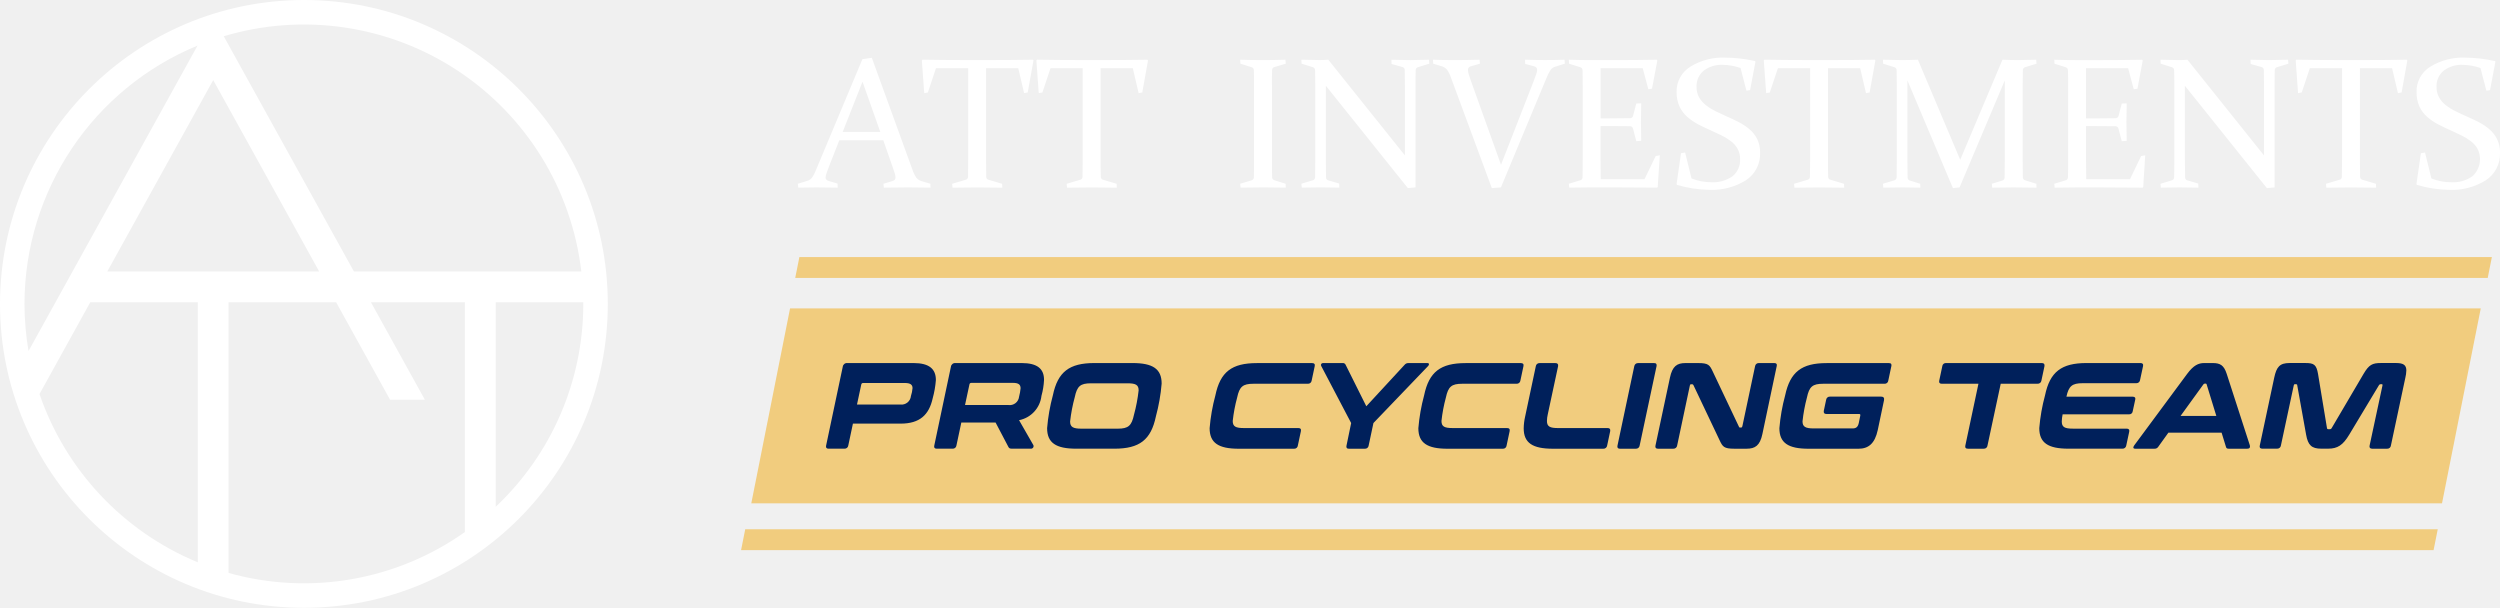
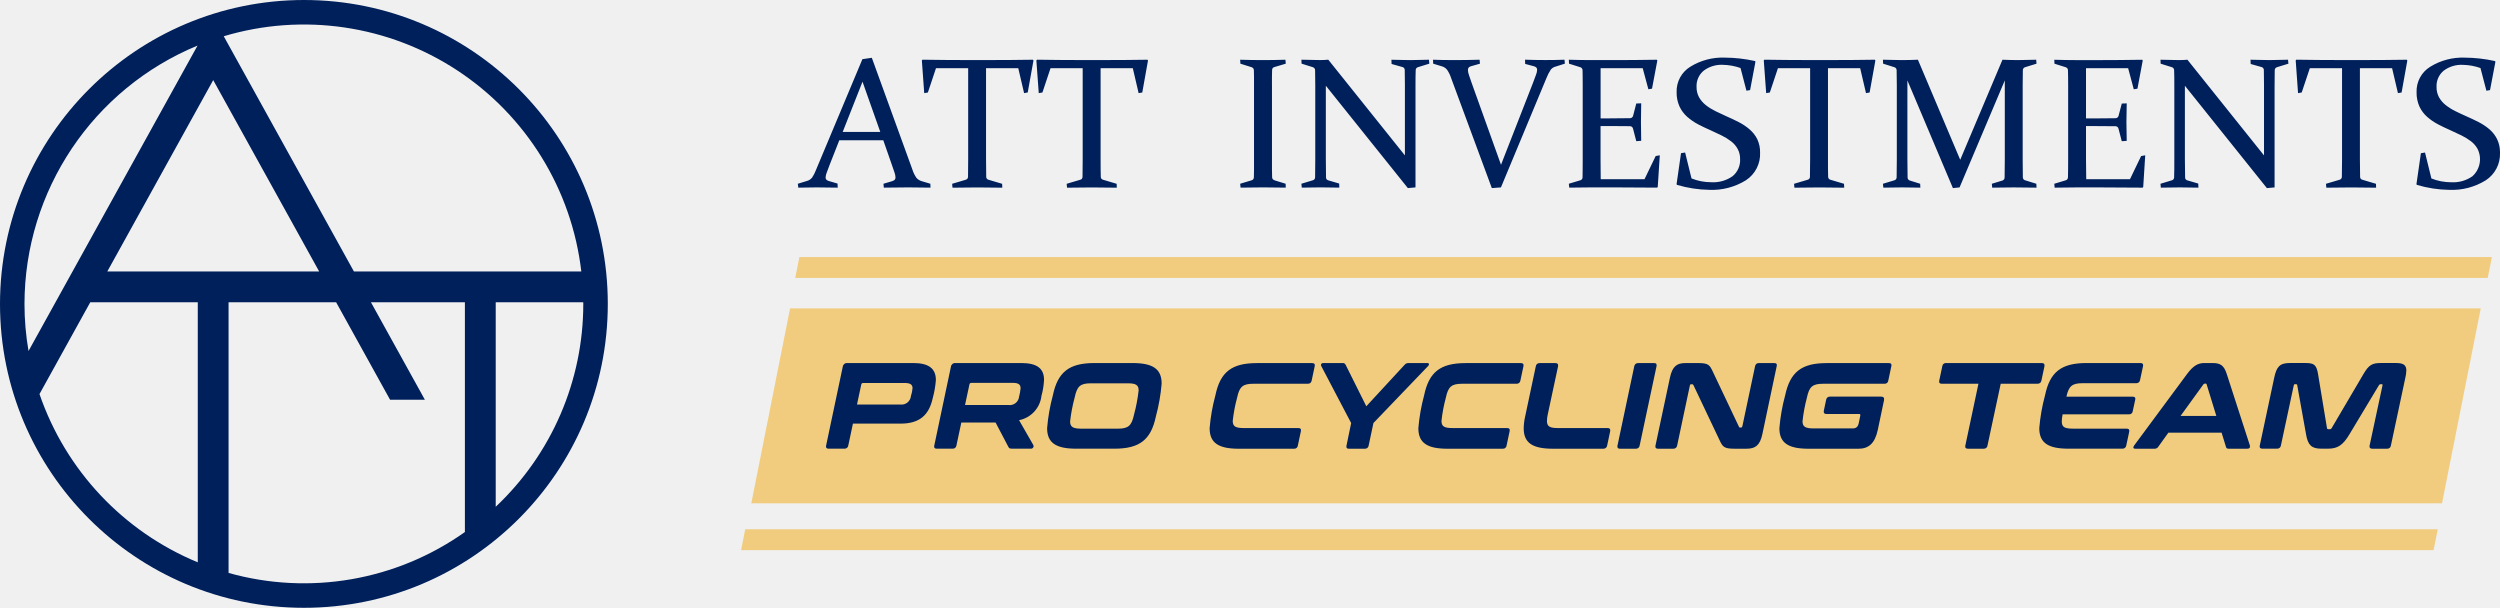
<svg xmlns="http://www.w3.org/2000/svg" width="329.057" height="80" viewBox="0 0 329.057 80">
  <g id="Logo" transform="translate(-82.186 -238.709)">
-     <path id="Path_1" data-name="Path 1" d="M93.376,296.666l6.682-12.08h14.152v34.229A36.95,36.95,0,0,1,93.376,296.666Zm50.727.75-7.1-12.829h12.365v30.241a36.652,36.652,0,0,1-31.106,5.383V284.586h14.159l7.1,12.829Zm9.323-12.829h11.519c0,.072.007.144.007.215a36.67,36.67,0,0,1-11.526,26.7Zm-37.184-29.245,13.947,25.191H102.3ZM91.4,284.8a36.827,36.827,0,0,1,22.778-34L91.933,291A36.705,36.705,0,0,1,91.4,284.8Zm26.228-35.229a36.765,36.765,0,0,1,47.064,30.96H134.761ZM88.178,284.8a40,40,0,1,0,40-40A40.042,40.042,0,0,0,88.178,284.8Z" transform="translate(-5.992 -6.091)" fill="#fff" fill-rule="evenodd" />
-     <path id="Path_2" data-name="Path 2" d="M239.109,270.788a1.454,1.454,0,0,1-.7-.437,4.169,4.169,0,0,1-.544-1.121l-5.33-14.684-1.239.181L225.16,269.37a4.7,4.7,0,0,1-.481.934,1.247,1.247,0,0,1-.672.449l-1.21.372.06.513c.885-.023,1.692-.033,2.4-.033s1.654.01,2.79.033l-.026-.538-1.111-.325a.809.809,0,0,1-.345-.172.387.387,0,0,1-.115-.306,1.9,1.9,0,0,1,.144-.625c.1-.267.226-.621.4-1.066l1.261-3.208h5.788l1.124,3.217c.153.433.274.777.357,1.041a2.1,2.1,0,0,1,.126.624.451.451,0,0,1-.1.322.873.873,0,0,1-.344.185l-1.14.337.048.513c1.24-.023,2.319-.033,3.23-.033.892,0,1.87.01,2.914.033l-.018-.513ZM228.7,264.305l2.609-6.612,2.339,6.612Zm25.039-9.508.073.1-.758,4.214-.477.083-.768-3.281h-4.239V267.9c0,.942.009,1.72.022,2.328a.383.383,0,0,0,.315.374l1.778.528.026.513q-1.864-.034-3.291-.033-1.476,0-3.268.033l-.044-.513,1.775-.528a.393.393,0,0,0,.315-.374c.016-.608.019-1.385.019-2.328V255.913h-4.237l-1.067,3.2-.481.083-.312-4.3.086-.1q2.953.047,5.654.048h3.2C249.855,254.845,251.751,254.829,253.738,254.8Zm31.464,3.341v9.778c0,.484,0,.918,0,1.313s.012.748.02,1.067c.009.2.15.335.417.407l1.36.42.019.513c-1.032-.023-2.02-.033-2.972-.033-.968,0-1.959.01-2.978.033l-.051-.513,1.481-.445a.4.4,0,0,0,.322-.376c.005-.315.013-.678.019-1.07s0-.832,0-1.316v-9.73c0-.411,0-.778,0-1.108s-.013-.625-.019-.889a.411.411,0,0,0-.287-.4l-1.488-.468-.029-.52c1.039.031,2.029.048,2.982.048s1.949-.016,2.975-.048l.044.52-1.484.442a.382.382,0,0,0-.313.373c-.007.284-.016.586-.02.917S285.2,257.741,285.2,258.139Zm20.665-3.341.048.52-1.509.468a.4.4,0,0,0-.286.4c-.023.529-.026,1.194-.026,2v13.418l-1.006.093-10.795-13.473v9.692c0,.946.012,1.733.023,2.354a.381.381,0,0,0,.3.408l1.431.42.022.538c-1-.023-1.822-.033-2.459-.033s-1.452.01-2.485.033l-.051-.513,1.477-.445a.406.406,0,0,0,.328-.376c.01-.64.022-1.44.022-2.386v-9.73c0-.8-.012-1.469-.022-2a.416.416,0,0,0-.293-.4l-1.487-.468-.026-.52c1.032.031,1.847.048,2.453.048q.535,0,1.089-.048L302.7,267.392v-9.253c0-.78-.009-1.446-.022-2.006a.39.39,0,0,0-.313-.373l-1.42-.4-.019-.557c1.023.031,1.853.048,2.485.048S304.871,254.829,305.867,254.8Zm17.841,0,.044.52-1.211.385a1.167,1.167,0,0,0-.64.4,6.041,6.041,0,0,0-.573,1.118l-5.988,14.384-1.2.093-5.355-14.477a4.239,4.239,0,0,0-.535-1.1,1.371,1.371,0,0,0-.736-.466l-1.092-.334-.026-.52c.8.031,1.72.048,2.784.048q1.619,0,3.35-.048l.048.52-1.134.325a.646.646,0,0,0-.341.176.445.445,0,0,0-.108.328,2.135,2.135,0,0,0,.127.644c.083.264.2.608.354,1.035l3.873,10.8,4.214-10.791c.168-.441.3-.8.395-1.064a1.943,1.943,0,0,0,.147-.64.4.4,0,0,0-.115-.315.774.774,0,0,0-.341-.166l-1.118-.3-.022-.557c.866.031,1.752.048,2.643.048S322.89,254.829,323.708,254.8Zm12,12.68.541-.1-.271,4.176-.08.083q-3.1-.034-5.736-.033h-2.857c-.965,0-1.959.01-2.974.033l-.055-.513,1.481-.445a.4.4,0,0,0,.325-.376c.007-.315.013-.678.013-1.07s.007-.832.007-1.316v-9.73c0-.411,0-.778-.007-1.108s-.005-.625-.013-.889a.413.413,0,0,0-.289-.4l-1.491-.468-.026-.52q1.553.047,2.978.048h2.925q2.685,0,5.673-.048l.073.1-.7,3.707-.48.08L334,255.913h-5.542v6.607h1.089c.832,0,1.761-.01,2.787-.026a.412.412,0,0,0,.4-.309l.42-1.622.65-.025c-.026,1.118-.035,1.946-.035,2.485,0,.523.009,1.335.035,2.449l-.65.048-.427-1.647a.411.411,0,0,0-.373-.325q-1.557-.02-2.826-.02h-1.076V267.9c0,.885.005,1.768.022,2.627h5.762Zm13.368-2.223a3.943,3.943,0,0,1,.373,1.761,4.127,4.127,0,0,1-1.867,3.653,8.447,8.447,0,0,1-4.826,1.258,15.8,15.8,0,0,1-4.234-.65l-.066-.092.586-4.083.541-.087.841,3.411a6.963,6.963,0,0,0,2.605.5,4.416,4.416,0,0,0,2.79-.786,2.717,2.717,0,0,0,1-2.258,2.679,2.679,0,0,0-.328-1.351,3.142,3.142,0,0,0-.87-1,7.118,7.118,0,0,0-1.242-.764c-.458-.225-.945-.452-1.442-.679-.555-.242-1.1-.5-1.631-.777a7.65,7.65,0,0,1-1.433-.981,4.19,4.19,0,0,1-1.026-1.363,4.447,4.447,0,0,1-.385-1.895,3.79,3.79,0,0,1,1.822-3.361,8.044,8.044,0,0,1,4.5-1.188,18.8,18.8,0,0,1,3.975.446l.083.082-.708,3.747-.481.08-.777-2.985a7.366,7.366,0,0,0-2.319-.421,3.869,3.869,0,0,0-2.526.768,2.611,2.611,0,0,0-.945,2.134,2.773,2.773,0,0,0,.331,1.374,3.534,3.534,0,0,0,.889,1.028,7.191,7.191,0,0,0,1.268.793c.472.229.962.465,1.462.685.552.239,1.09.494,1.609.761a7.151,7.151,0,0,1,1.41.943A4.176,4.176,0,0,1,349.079,265.255ZM364.552,254.8l.073.1-.757,4.214-.477.083-.768-3.281h-4.237V267.9c0,.942,0,1.72.023,2.328a.383.383,0,0,0,.312.374l1.775.528.029.513q-1.864-.034-3.29-.033-1.477,0-3.265.033l-.048-.513,1.778-.528a.384.384,0,0,0,.312-.374c.009-.608.025-1.385.025-2.328V255.913H351.8l-1.067,3.2-.481.083-.315-4.3.086-.1q2.952.047,5.654.048h3.2Q361.566,254.845,364.552,254.8Zm19.462,3.389v9.73c0,.946.006,1.746.022,2.386a.406.406,0,0,0,.339.376l1.436.445.026.513c-1.054-.023-2.068-.033-3.033-.033q-1.418,0-2.8.033l-.051-.513,1.382-.42a.412.412,0,0,0,.3-.424c.012-.63.025-1.417.025-2.364V257.524l-5.953,14.081-.876.093-5.991-14.174v10.393q0,1.419.025,2.364a.408.408,0,0,0,.309.424l1.345.42.028.513q-1.432-.034-2.393-.033-.935,0-2.481.033l-.051-.513,1.475-.445a.4.4,0,0,0,.325-.376c.016-.64.025-1.44.025-2.386v-9.73q0-1.205-.025-2a.407.407,0,0,0-.29-.4l-1.488-.468-.023-.52c1.033.031,1.851.048,2.45.048.687,0,1.4-.016,2.153-.048l5.568,13.171,5.562-13.171q1.132.047,2.045.048.888,0,2.393-.048l.044.52-1.513.468a.408.408,0,0,0-.287.4Q384.012,256.983,384.014,258.187Zm15.588,9.291.541-.1-.264,4.176-.083.083q-3.11-.034-5.737-.033H391.2c-.968,0-1.965.01-2.978.033l-.048-.513,1.475-.445a.4.4,0,0,0,.324-.376c0-.315.013-.678.02-1.07s.006-.832.006-1.316v-9.73c0-.411,0-.778-.006-1.108s-.016-.625-.02-.889a.405.405,0,0,0-.286-.4l-1.487-.468-.027-.52c1.033.031,2.027.048,2.976.048h2.918q2.689,0,5.679-.048l.069.1-.694,3.707-.484.08-.742-2.772h-5.546v6.607h1.092c.835,0,1.761-.01,2.786-.026a.41.41,0,0,0,.406-.309l.424-1.622.65-.025q-.039,1.677-.039,2.485c0,.523.013,1.335.039,2.449l-.65.048-.431-1.647a.41.41,0,0,0-.372-.325q-1.562-.02-2.822-.02h-1.083V267.9c0,.885.009,1.768.029,2.627h5.759ZM418.94,254.8l.051.52-1.516.468a.409.409,0,0,0-.286.4q-.02.793-.019,2v13.418l-1.013.093-10.793-13.473v9.692c0,.946.01,1.733.029,2.354a.378.378,0,0,0,.3.408l1.431.42.022.538c-1-.023-1.821-.033-2.463-.033q-.935,0-2.487.033l-.044-.513,1.474-.445a.4.4,0,0,0,.321-.376c.023-.64.026-1.44.026-2.386v-9.73c0-.8,0-1.469-.026-2a.4.4,0,0,0-.286-.4l-1.488-.468-.022-.52c1.029.031,1.846.048,2.446.048.364,0,.727-.016,1.1-.048l10.081,12.594v-9.253c0-.78-.012-1.446-.022-2.006a.4.4,0,0,0-.313-.373l-1.417-.4L414,254.8c1.02.031,1.851.048,2.481.048S417.94,254.829,418.94,254.8Zm15.63,0,.073.1-.755,4.214-.48.083-.771-3.281H428.4V267.9c0,.942.007,1.72.026,2.328a.38.38,0,0,0,.312.374l1.777.528.019.513c-1.24-.023-2.338-.033-3.284-.033-.987,0-2.073.01-3.268.033l-.048-.513,1.777-.528a.383.383,0,0,0,.313-.374c.016-.608.026-1.385.026-2.328V255.913h-4.24l-1.07,3.2-.481.083-.309-4.3.083-.1q2.957.047,5.656.048h3.2Q431.579,254.845,434.57,254.8Zm12.27,12.155v.133a4.118,4.118,0,0,1-1.874,3.583,8.427,8.427,0,0,1-4.825,1.258,15.794,15.794,0,0,1-4.23-.65l-.07-.092.587-4.083.544-.087.838,3.411a6.981,6.981,0,0,0,2.608.5,4.408,4.408,0,0,0,2.788-.786,3.017,3.017,0,0,0,.678-3.609,3.228,3.228,0,0,0-.866-1,7.4,7.4,0,0,0-1.243-.764q-.7-.338-1.443-.679c-.557-.242-1.1-.5-1.627-.777a7.334,7.334,0,0,1-1.439-.981,4.2,4.2,0,0,1-1.029-1.363,4.448,4.448,0,0,1-.379-1.895,3.781,3.781,0,0,1,1.818-3.361,8.062,8.062,0,0,1,4.507-1.188,18.858,18.858,0,0,1,3.975.446l.082.082-.713,3.747-.477.08-.781-2.985a7.354,7.354,0,0,0-2.318-.421,3.868,3.868,0,0,0-2.523.768,2.6,2.6,0,0,0-.94,2.134,2.74,2.74,0,0,0,.328,1.374,3.4,3.4,0,0,0,.886,1.028,7.078,7.078,0,0,0,1.268.793c.471.229.958.465,1.467.685.552.239,1.08.494,1.606.761a7.438,7.438,0,0,1,1.41.943,4.087,4.087,0,0,1,1.006,1.3A3.9,3.9,0,0,1,446.84,266.953ZM268.817,254.8l.069.1-.754,4.214-.481.083-.764-3.281h-4.24V267.9c0,.942.006,1.72.026,2.328a.378.378,0,0,0,.311.374l1.774.528.023.513c-1.239-.023-2.338-.033-3.287-.033q-1.481,0-3.265.033l-.048-.513,1.778-.528a.373.373,0,0,0,.308-.374c.016-.608.022-1.385.022-2.328V255.913h-4.232l-1.067,3.2-.484.083-.313-4.3.087-.1c1.968.031,3.851.048,5.657.048h3.2Q265.828,254.845,268.817,254.8Z" transform="translate(-35.597 -8.23)" fill="#fff" fill-rule="evenodd" />
+     <path id="Path_1" data-name="Path 1" d="M93.376,296.666l6.682-12.08h14.152v34.229A36.95,36.95,0,0,1,93.376,296.666Zm50.727.75-7.1-12.829h12.365v30.241a36.652,36.652,0,0,1-31.106,5.383V284.586h14.159l7.1,12.829Zm9.323-12.829h11.519c0,.072.007.144.007.215a36.67,36.67,0,0,1-11.526,26.7Zm-37.184-29.245,13.947,25.191H102.3ZM91.4,284.8a36.827,36.827,0,0,1,22.778-34L91.933,291A36.705,36.705,0,0,1,91.4,284.8Zm26.228-35.229a36.765,36.765,0,0,1,47.064,30.96H134.761ZM88.178,284.8a40,40,0,1,0,40-40A40.042,40.042,0,0,0,88.178,284.8Z" transform="translate(-5.992 -6.091)" fill="#00205b" fill-rule="evenodd" />
+     <path id="Path_2" data-name="Path 2" d="M239.109,270.788a1.454,1.454,0,0,1-.7-.437,4.169,4.169,0,0,1-.544-1.121l-5.33-14.684-1.239.181L225.16,269.37a4.7,4.7,0,0,1-.481.934,1.247,1.247,0,0,1-.672.449l-1.21.372.06.513c.885-.023,1.692-.033,2.4-.033s1.654.01,2.79.033l-.026-.538-1.111-.325a.809.809,0,0,1-.345-.172.387.387,0,0,1-.115-.306,1.9,1.9,0,0,1,.144-.625c.1-.267.226-.621.4-1.066l1.261-3.208h5.788l1.124,3.217c.153.433.274.777.357,1.041a2.1,2.1,0,0,1,.126.624.451.451,0,0,1-.1.322.873.873,0,0,1-.344.185l-1.14.337.048.513c1.24-.023,2.319-.033,3.23-.033.892,0,1.87.01,2.914.033l-.018-.513ZM228.7,264.305l2.609-6.612,2.339,6.612Zm25.039-9.508.073.1-.758,4.214-.477.083-.768-3.281h-4.239V267.9c0,.942.009,1.72.022,2.328a.383.383,0,0,0,.315.374l1.778.528.026.513q-1.864-.034-3.291-.033-1.476,0-3.268.033l-.044-.513,1.775-.528a.393.393,0,0,0,.315-.374c.016-.608.019-1.385.019-2.328V255.913h-4.237l-1.067,3.2-.481.083-.312-4.3.086-.1q2.953.047,5.654.048h3.2C249.855,254.845,251.751,254.829,253.738,254.8Zm31.464,3.341v9.778c0,.484,0,.918,0,1.313s.012.748.02,1.067c.009.2.15.335.417.407l1.36.42.019.513c-1.032-.023-2.02-.033-2.972-.033-.968,0-1.959.01-2.978.033l-.051-.513,1.481-.445a.4.4,0,0,0,.322-.376c.005-.315.013-.678.019-1.07s0-.832,0-1.316v-9.73c0-.411,0-.778,0-1.108s-.013-.625-.019-.889a.411.411,0,0,0-.287-.4l-1.488-.468-.029-.52c1.039.031,2.029.048,2.982.048s1.949-.016,2.975-.048l.044.52-1.484.442a.382.382,0,0,0-.313.373c-.007.284-.016.586-.02.917S285.2,257.741,285.2,258.139Zm20.665-3.341.048.52-1.509.468a.4.4,0,0,0-.286.4c-.023.529-.026,1.194-.026,2v13.418l-1.006.093-10.795-13.473v9.692c0,.946.012,1.733.023,2.354a.381.381,0,0,0,.3.408l1.431.42.022.538c-1-.023-1.822-.033-2.459-.033s-1.452.01-2.485.033l-.051-.513,1.477-.445a.406.406,0,0,0,.328-.376c.01-.64.022-1.44.022-2.386v-9.73c0-.8-.012-1.469-.022-2a.416.416,0,0,0-.293-.4l-1.487-.468-.026-.52c1.032.031,1.847.048,2.453.048q.535,0,1.089-.048L302.7,267.392v-9.253c0-.78-.009-1.446-.022-2.006a.39.39,0,0,0-.313-.373l-1.42-.4-.019-.557c1.023.031,1.853.048,2.485.048S304.871,254.829,305.867,254.8Zm17.841,0,.044.52-1.211.385a1.167,1.167,0,0,0-.64.4,6.041,6.041,0,0,0-.573,1.118l-5.988,14.384-1.2.093-5.355-14.477a4.239,4.239,0,0,0-.535-1.1,1.371,1.371,0,0,0-.736-.466l-1.092-.334-.026-.52c.8.031,1.72.048,2.784.048q1.619,0,3.35-.048l.048.52-1.134.325a.646.646,0,0,0-.341.176.445.445,0,0,0-.108.328,2.135,2.135,0,0,0,.127.644c.083.264.2.608.354,1.035l3.873,10.8,4.214-10.791c.168-.441.3-.8.395-1.064a1.943,1.943,0,0,0,.147-.64.4.4,0,0,0-.115-.315.774.774,0,0,0-.341-.166l-1.118-.3-.022-.557c.866.031,1.752.048,2.643.048S322.89,254.829,323.708,254.8Zm12,12.68.541-.1-.271,4.176-.08.083q-3.1-.034-5.736-.033h-2.857c-.965,0-1.959.01-2.974.033l-.055-.513,1.481-.445a.4.4,0,0,0,.325-.376c.007-.315.013-.678.013-1.07s.007-.832.007-1.316v-9.73c0-.411,0-.778-.007-1.108s-.005-.625-.013-.889a.413.413,0,0,0-.289-.4l-1.491-.468-.026-.52q1.553.047,2.978.048h2.925q2.685,0,5.673-.048l.073.1-.7,3.707-.48.08L334,255.913h-5.542v6.607h1.089c.832,0,1.761-.01,2.787-.026a.412.412,0,0,0,.4-.309l.42-1.622.65-.025c-.026,1.118-.035,1.946-.035,2.485,0,.523.009,1.335.035,2.449l-.65.048-.427-1.647a.411.411,0,0,0-.373-.325q-1.557-.02-2.826-.02h-1.076V267.9c0,.885.005,1.768.022,2.627h5.762Zm13.368-2.223a3.943,3.943,0,0,1,.373,1.761,4.127,4.127,0,0,1-1.867,3.653,8.447,8.447,0,0,1-4.826,1.258,15.8,15.8,0,0,1-4.234-.65l-.066-.092.586-4.083.541-.087.841,3.411a6.963,6.963,0,0,0,2.605.5,4.416,4.416,0,0,0,2.79-.786,2.717,2.717,0,0,0,1-2.258,2.679,2.679,0,0,0-.328-1.351,3.142,3.142,0,0,0-.87-1,7.118,7.118,0,0,0-1.242-.764c-.458-.225-.945-.452-1.442-.679-.555-.242-1.1-.5-1.631-.777a7.65,7.65,0,0,1-1.433-.981,4.19,4.19,0,0,1-1.026-1.363,4.447,4.447,0,0,1-.385-1.895,3.79,3.79,0,0,1,1.822-3.361,8.044,8.044,0,0,1,4.5-1.188,18.8,18.8,0,0,1,3.975.446l.083.082-.708,3.747-.481.08-.777-2.985a7.366,7.366,0,0,0-2.319-.421,3.869,3.869,0,0,0-2.526.768,2.611,2.611,0,0,0-.945,2.134,2.773,2.773,0,0,0,.331,1.374,3.534,3.534,0,0,0,.889,1.028,7.191,7.191,0,0,0,1.268.793c.472.229.962.465,1.462.685.552.239,1.09.494,1.609.761a7.151,7.151,0,0,1,1.41.943A4.176,4.176,0,0,1,349.079,265.255ZM364.552,254.8l.073.1-.757,4.214-.477.083-.768-3.281h-4.237V267.9c0,.942,0,1.72.023,2.328a.383.383,0,0,0,.312.374l1.775.528.029.513q-1.864-.034-3.29-.033-1.477,0-3.265.033l-.048-.513,1.778-.528a.384.384,0,0,0,.312-.374c.009-.608.025-1.385.025-2.328V255.913H351.8l-1.067,3.2-.481.083-.315-4.3.086-.1q2.952.047,5.654.048h3.2Q361.566,254.845,364.552,254.8Zm19.462,3.389v9.73c0,.946.006,1.746.022,2.386a.406.406,0,0,0,.339.376l1.436.445.026.513c-1.054-.023-2.068-.033-3.033-.033q-1.418,0-2.8.033l-.051-.513,1.382-.42a.412.412,0,0,0,.3-.424c.012-.63.025-1.417.025-2.364V257.524l-5.953,14.081-.876.093-5.991-14.174v10.393q0,1.419.025,2.364a.408.408,0,0,0,.309.424l1.345.42.028.513q-1.432-.034-2.393-.033-.935,0-2.481.033l-.051-.513,1.475-.445a.4.4,0,0,0,.325-.376c.016-.64.025-1.44.025-2.386v-9.73q0-1.205-.025-2a.407.407,0,0,0-.29-.4l-1.488-.468-.023-.52c1.033.031,1.851.048,2.45.048.687,0,1.4-.016,2.153-.048l5.568,13.171,5.562-13.171q1.132.047,2.045.048.888,0,2.393-.048l.044.52-1.513.468a.408.408,0,0,0-.287.4Q384.012,256.983,384.014,258.187Zm15.588,9.291.541-.1-.264,4.176-.083.083q-3.11-.034-5.737-.033H391.2c-.968,0-1.965.01-2.978.033l-.048-.513,1.475-.445a.4.4,0,0,0,.324-.376c0-.315.013-.678.02-1.07s.006-.832.006-1.316v-9.73c0-.411,0-.778-.006-1.108s-.016-.625-.02-.889a.405.405,0,0,0-.286-.4l-1.487-.468-.027-.52c1.033.031,2.027.048,2.976.048h2.918q2.689,0,5.679-.048l.069.1-.694,3.707-.484.08-.742-2.772h-5.546v6.607h1.092c.835,0,1.761-.01,2.786-.026a.41.41,0,0,0,.406-.309l.424-1.622.65-.025q-.039,1.677-.039,2.485c0,.523.013,1.335.039,2.449l-.65.048-.431-1.647a.41.41,0,0,0-.372-.325q-1.562-.02-2.822-.02h-1.083V267.9c0,.885.009,1.768.029,2.627h5.759ZM418.94,254.8l.051.52-1.516.468a.409.409,0,0,0-.286.4q-.02.793-.019,2v13.418l-1.013.093-10.793-13.473v9.692c0,.946.01,1.733.029,2.354a.378.378,0,0,0,.3.408l1.431.42.022.538c-1-.023-1.821-.033-2.463-.033q-.935,0-2.487.033l-.044-.513,1.474-.445a.4.4,0,0,0,.321-.376c.023-.64.026-1.44.026-2.386v-9.73c0-.8,0-1.469-.026-2a.4.4,0,0,0-.286-.4l-1.488-.468-.022-.52c1.029.031,1.846.048,2.446.048.364,0,.727-.016,1.1-.048l10.081,12.594v-9.253c0-.78-.012-1.446-.022-2.006a.4.4,0,0,0-.313-.373l-1.417-.4L414,254.8c1.02.031,1.851.048,2.481.048S417.94,254.829,418.94,254.8Zm15.63,0,.073.1-.755,4.214-.48.083-.771-3.281H428.4V267.9c0,.942.007,1.72.026,2.328a.38.38,0,0,0,.312.374l1.777.528.019.513c-1.24-.023-2.338-.033-3.284-.033-.987,0-2.073.01-3.268.033l-.048-.513,1.777-.528a.383.383,0,0,0,.313-.374c.016-.608.026-1.385.026-2.328V255.913h-4.24l-1.07,3.2-.481.083-.309-4.3.083-.1q2.957.047,5.656.048h3.2Q431.579,254.845,434.57,254.8Zm12.27,12.155v.133a4.118,4.118,0,0,1-1.874,3.583,8.427,8.427,0,0,1-4.825,1.258,15.794,15.794,0,0,1-4.23-.65l-.07-.092.587-4.083.544-.087.838,3.411a6.981,6.981,0,0,0,2.608.5,4.408,4.408,0,0,0,2.788-.786,3.017,3.017,0,0,0,.678-3.609,3.228,3.228,0,0,0-.866-1,7.4,7.4,0,0,0-1.243-.764q-.7-.338-1.443-.679c-.557-.242-1.1-.5-1.627-.777a7.334,7.334,0,0,1-1.439-.981,4.2,4.2,0,0,1-1.029-1.363,4.448,4.448,0,0,1-.379-1.895,3.781,3.781,0,0,1,1.818-3.361,8.062,8.062,0,0,1,4.507-1.188,18.858,18.858,0,0,1,3.975.446l.082.082-.713,3.747-.477.08-.781-2.985a7.354,7.354,0,0,0-2.318-.421,3.868,3.868,0,0,0-2.523.768,2.6,2.6,0,0,0-.94,2.134,2.74,2.74,0,0,0,.328,1.374,3.4,3.4,0,0,0,.886,1.028,7.078,7.078,0,0,0,1.268.793c.471.229.958.465,1.467.685.552.239,1.08.494,1.606.761a7.438,7.438,0,0,1,1.41.943,4.087,4.087,0,0,1,1.006,1.3A3.9,3.9,0,0,1,446.84,266.953ZM268.817,254.8l.069.1-.754,4.214-.481.083-.764-3.281h-4.24V267.9c0,.942.006,1.72.026,2.328a.378.378,0,0,0,.311.374l1.774.528.023.513c-1.239-.023-2.338-.033-3.287-.033q-1.481,0-3.265.033l-.048-.513,1.778-.528a.373.373,0,0,0,.308-.374c.016-.608.022-1.385.022-2.328V255.913h-4.232l-1.067,3.2-.484.083-.313-4.3.087-.1c1.968.031,3.851.048,5.657.048h3.2Q265.828,254.845,268.817,254.8Z" transform="translate(-35.597 -8.23)" fill="#00205b" fill-rule="evenodd" />
    <path id="Path_3" data-name="Path 3" d="M220.892,288.171H443.664l-.548,2.753H220.345Zm-7.674,38.581H435.99l.548-2.753H213.766Zm1.346-6.167H437.1l5.1-25.651H219.666Z" transform="translate(-33.49 -15.629)" fill="#f1cc7e" fill-rule="evenodd" />
    <path id="Path_4" data-name="Path 4" d="M239.068,306.057h-8.713a.552.552,0,0,0-.6.483l-2.19,10.371c-.064.274.048.419.322.419h2.094a.476.476,0,0,0,.5-.419l.612-2.882h6.281c2.528,0,3.736-1.16,4.219-3.334a12.61,12.61,0,0,0,.419-2.4C242.015,306.83,241.129,306.057,239.068,306.057Zm-.339,4.332a1.244,1.244,0,0,1-1.4,1.127h-5.7l.563-2.641a.235.235,0,0,1,.257-.193h5.476c.708,0,1.014.209,1.014.676A4.474,4.474,0,0,1,238.73,310.389Zm14.575-4.332h-8.713a.552.552,0,0,0-.6.483l-2.19,10.371c-.064.274.048.419.322.419h2.094a.476.476,0,0,0,.5-.419l.644-3.028h4.509l1.691,3.221c.08.145.161.225.467.225h2.48a.337.337,0,0,0,.338-.467l-1.884-3.285a3.687,3.687,0,0,0,2.947-3.205,9.525,9.525,0,0,0,.339-2.093C256.252,306.814,255.366,306.057,253.3,306.057Zm-.339,4.412a1.24,1.24,0,0,1-1.417,1.112h-5.7l.58-2.706a.235.235,0,0,1,.257-.209h5.476c.725,0,1,.225,1,.708A6.38,6.38,0,0,1,252.966,310.469Zm14.929-4.412h-5.024c-3.3,0-4.815,1.159-5.46,4.251a24.1,24.1,0,0,0-.757,4.316c0,1.932,1.159,2.705,3.833,2.705h5.025c3.3,0,4.815-1.16,5.46-4.251a24.106,24.106,0,0,0,.757-4.316C271.728,306.83,270.569,306.057,267.9,306.057Zm.193,6.8c-.307,1.449-.741,1.836-2.126,1.836h-4.8c-1.079,0-1.481-.209-1.481-.95a21,21,0,0,1,.612-3.2c.307-1.449.741-1.82,2.126-1.82h4.815c1.063,0,1.466.193,1.466.934A20.98,20.98,0,0,1,268.089,312.853Zm23.786-6.377-.4,1.884a.476.476,0,0,1-.5.419h-7.167c-1.385,0-1.836.37-2.142,1.819a19.885,19.885,0,0,0-.58,3.077c0,.74.4.934,1.466.934h7.166c.29,0,.4.145.339.419l-.4,1.884a.466.466,0,0,1-.5.419h-7.279c-2.674,0-3.833-.773-3.833-2.705a24.069,24.069,0,0,1,.757-4.316c.644-3.092,2.158-4.251,5.459-4.251h7.279C291.811,306.057,291.939,306.2,291.875,306.476Zm14.945-.049-7.215,7.522-.628,2.963a.471.471,0,0,1-.515.419h-2.078c-.289,0-.386-.145-.322-.419l.612-2.963-3.946-7.522a.25.25,0,0,1,.242-.37h2.577a.373.373,0,0,1,.4.225l2.722,5.459,5.041-5.459a.608.608,0,0,1,.5-.225h2.512C306.933,306.057,306.982,306.25,306.82,306.427Zm12.53.049-.4,1.884a.476.476,0,0,1-.5.419h-7.167c-1.385,0-1.836.37-2.142,1.819a19.889,19.889,0,0,0-.58,3.077c0,.74.4.934,1.466.934h7.166c.29,0,.4.145.339.419l-.4,1.884a.466.466,0,0,1-.5.419h-7.28c-2.673,0-3.833-.773-3.833-2.705a24.1,24.1,0,0,1,.757-4.316c.644-3.092,2.158-4.251,5.46-4.251h7.279C319.285,306.057,319.414,306.2,319.35,306.476Zm11.418,8.551-.4,1.884a.481.481,0,0,1-.516.419h-6.619c-2.673,0-3.849-.757-3.849-2.69a7.487,7.487,0,0,1,.193-1.562l1.4-6.6a.475.475,0,0,1,.5-.419h2.094c.274,0,.386.144.338.419l-1.353,6.312a4.026,4.026,0,0,0-.112.886c0,.74.4.934,1.465.934h6.522C330.7,314.608,330.816,314.753,330.768,315.027Zm6.1-8.551-2.222,10.435a.475.475,0,0,1-.5.419h-2.094c-.274,0-.386-.145-.322-.419l2.207-10.435a.49.49,0,0,1,.515-.419h2.094C336.823,306.057,336.92,306.2,336.871,306.476Zm15.815,0L350.8,315.4c-.321,1.53-.966,1.932-2.077,1.932H347.1c-1.353,0-1.53-.257-1.932-1.111l-3.446-7.263a.187.187,0,0,0-.177-.113h-.129c-.1,0-.129.048-.161.161l-1.675,7.907a.481.481,0,0,1-.516.419h-2.013c-.274,0-.386-.145-.322-.419l1.9-8.922c.322-1.53.935-1.932,2.045-1.932h1.675c1.353,0,1.514.257,1.917,1.111l3.446,7.263a.144.144,0,0,0,.161.112H348c.08,0,.129-.048.161-.161l1.675-7.907a.481.481,0,0,1,.516-.419h2.013C352.638,306.057,352.751,306.2,352.686,306.476Zm15.09,0-.4,1.884a.466.466,0,0,1-.5.419h-8.068c-1.4,0-1.836.37-2.142,1.819a20.792,20.792,0,0,0-.58,3.125c0,.725.4.934,1.466.934h5.138c.45,0,.692-.193.805-.725l.193-.95c.033-.161-.016-.225-.161-.225h-4.3c-.274,0-.387-.145-.339-.419l.307-1.449a.48.48,0,0,1,.515-.419h6.716q.483,0,.386.484l-.821,3.913c-.387,1.8-1.24,2.464-2.545,2.464h-6.571c-2.673,0-3.833-.773-3.833-2.705a24.076,24.076,0,0,1,.757-4.316c.66-3.092,2.174-4.251,5.459-4.251h8.2C367.728,306.057,367.841,306.2,367.776,306.476Zm19.229,2.3h-4.831l-1.74,8.132a.466.466,0,0,1-.5.419h-2.077c-.29,0-.4-.145-.339-.419l1.724-8.132H374.4c-.274,0-.386-.145-.322-.419l.4-1.884a.456.456,0,0,1,.5-.419h12.609c.274,0,.387.144.339.419l-.4,1.884A.481.481,0,0,1,387.005,308.779Zm12.868,2.126-.322,1.481a.454.454,0,0,1-.5.419h-8.728a5.08,5.08,0,0,0-.113.95c0,.741.4.934,1.466.934h7.07c.274,0,.4.13.339.419l-.387,1.8a.481.481,0,0,1-.516.419h-7.1c-2.673,0-3.833-.773-3.833-2.705a24.009,24.009,0,0,1,.757-4.316c.644-3.092,2.158-4.251,5.46-4.251h7.1c.289,0,.4.144.338.419l-.386,1.8a.477.477,0,0,1-.5.435h-7.07c-1.369,0-1.82.371-2.126,1.772h8.713C399.824,310.486,399.937,310.614,399.873,310.9Zm12.046-3.431c-.371-1.143-.869-1.417-1.835-1.417h-1.127c-.757,0-1.4.289-2.239,1.417l-6.973,9.422c-.177.257-.161.435.145.435H402.4a.542.542,0,0,0,.484-.225l1.353-1.885h7.006l.579,1.885c.049.161.129.225.371.225h2.432c.322,0,.4-.177.338-.435Zm-6.071,5.54,2.995-4.139a.211.211,0,0,1,.193-.112h.1a.129.129,0,0,1,.145.112l1.272,4.139Zm29.713-5.958a4.589,4.589,0,0,1-.129.934l-1.9,8.922a.466.466,0,0,1-.5.419h-1.965c-.274,0-.4-.145-.338-.419L432.42,309c.016-.113,0-.161-.1-.161h-.13a.243.243,0,0,0-.225.113l-3.929,6.538c-.821,1.369-1.53,1.836-2.77,1.836h-.918c-1.24,0-1.739-.451-1.981-1.836l-1.176-6.538c0-.081-.065-.113-.177-.113h-.129c-.081,0-.113.048-.145.161l-1.691,7.907a.475.475,0,0,1-.5.419H416.59c-.275,0-.387-.145-.322-.419l1.9-8.922c.306-1.433.725-1.932,2.029-1.932h2.094c1.1,0,1.433.209,1.643,1.433l1.176,7.118a.164.164,0,0,0,.177.161h.209a.27.27,0,0,0,.242-.161l4.187-7.118c.709-1.208,1.16-1.433,2.271-1.433h2.029C435.19,306.057,435.561,306.331,435.561,307.055Z" transform="translate(-36.643 -19.562)" fill="#00205b" />
  </g>
</svg>
